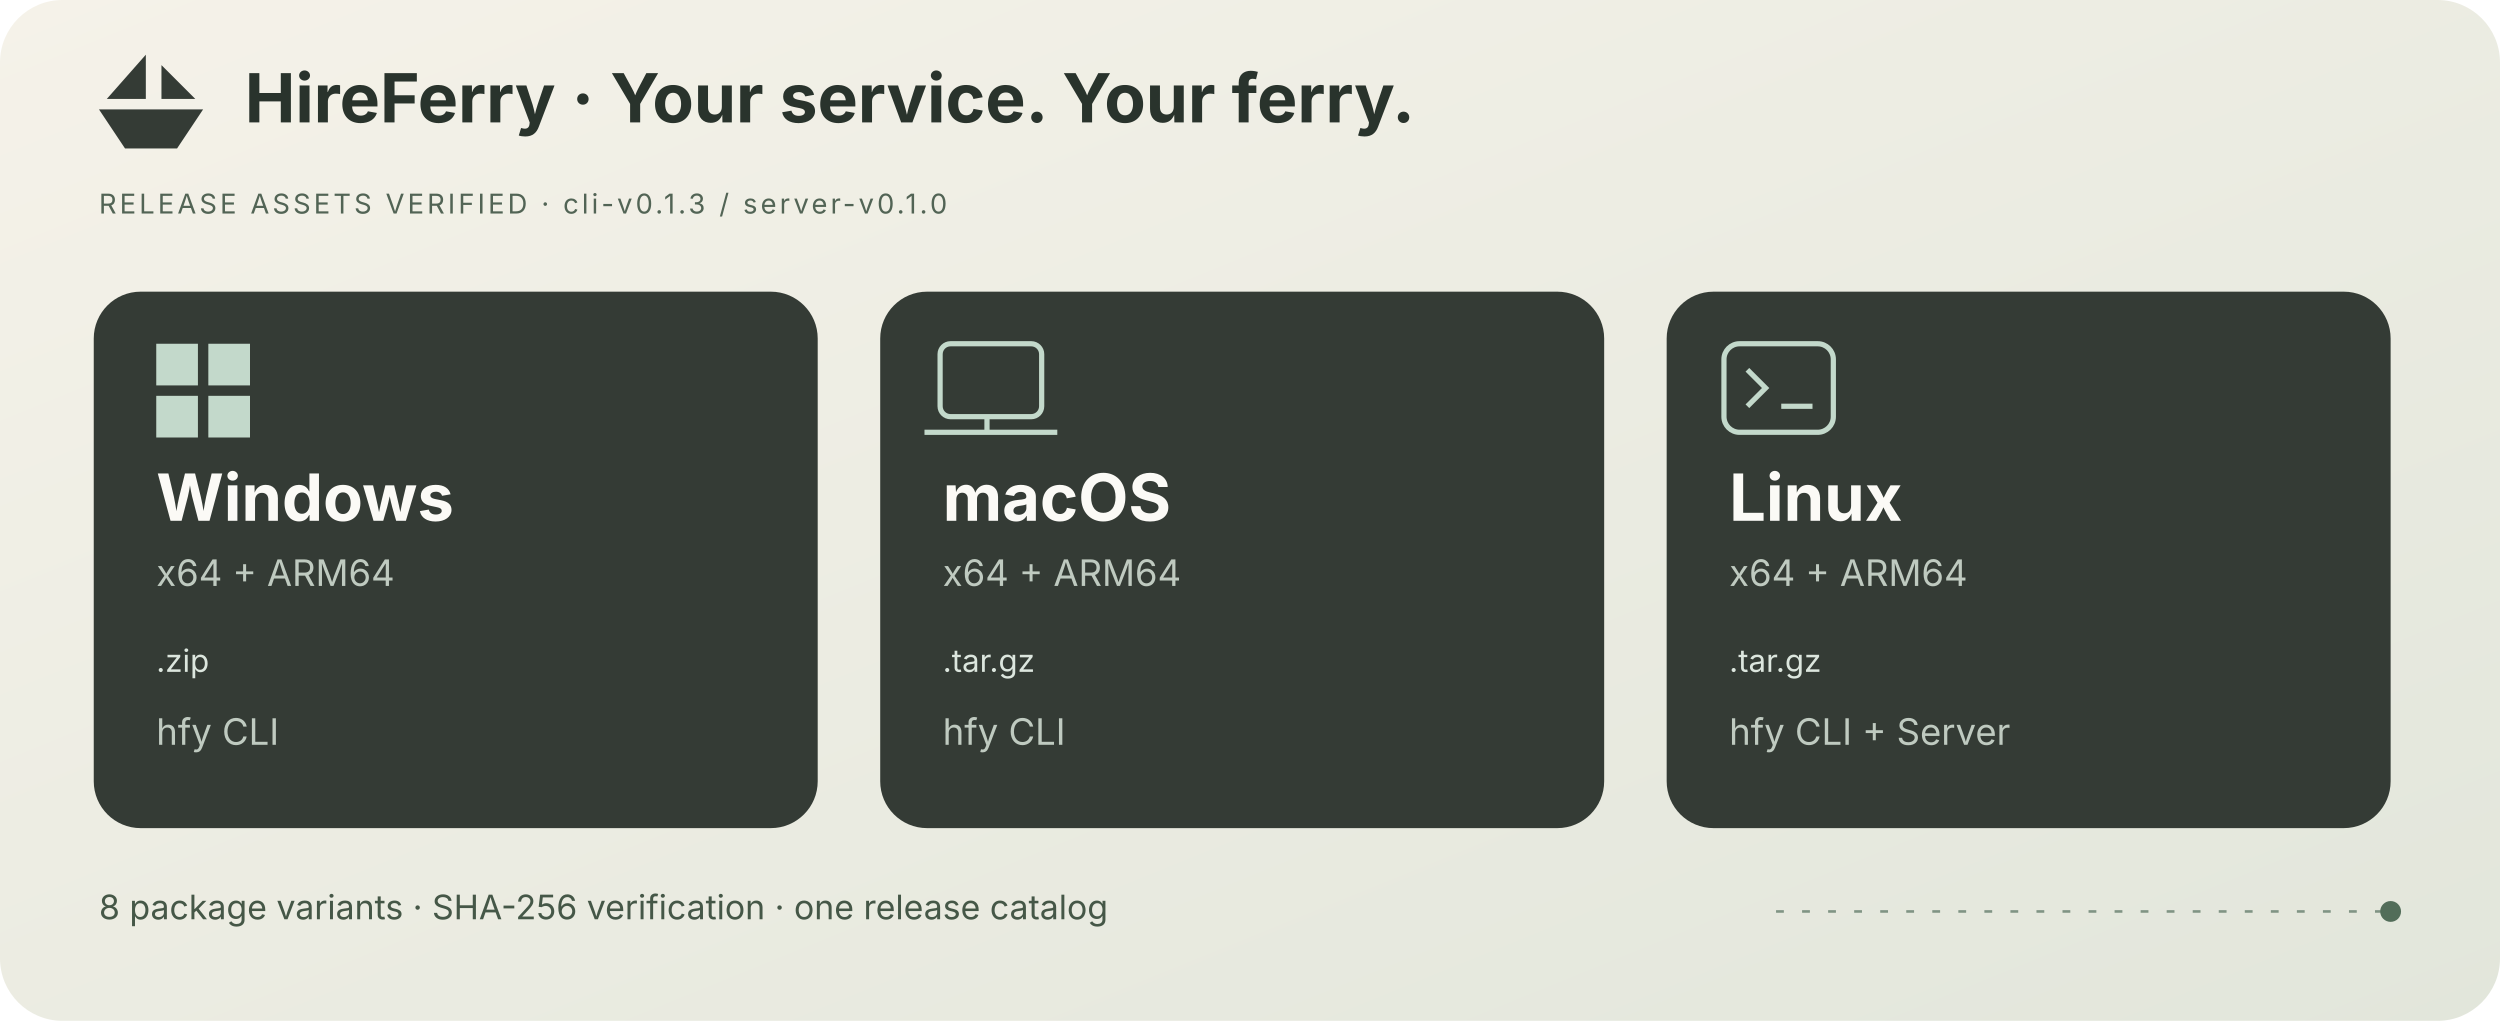
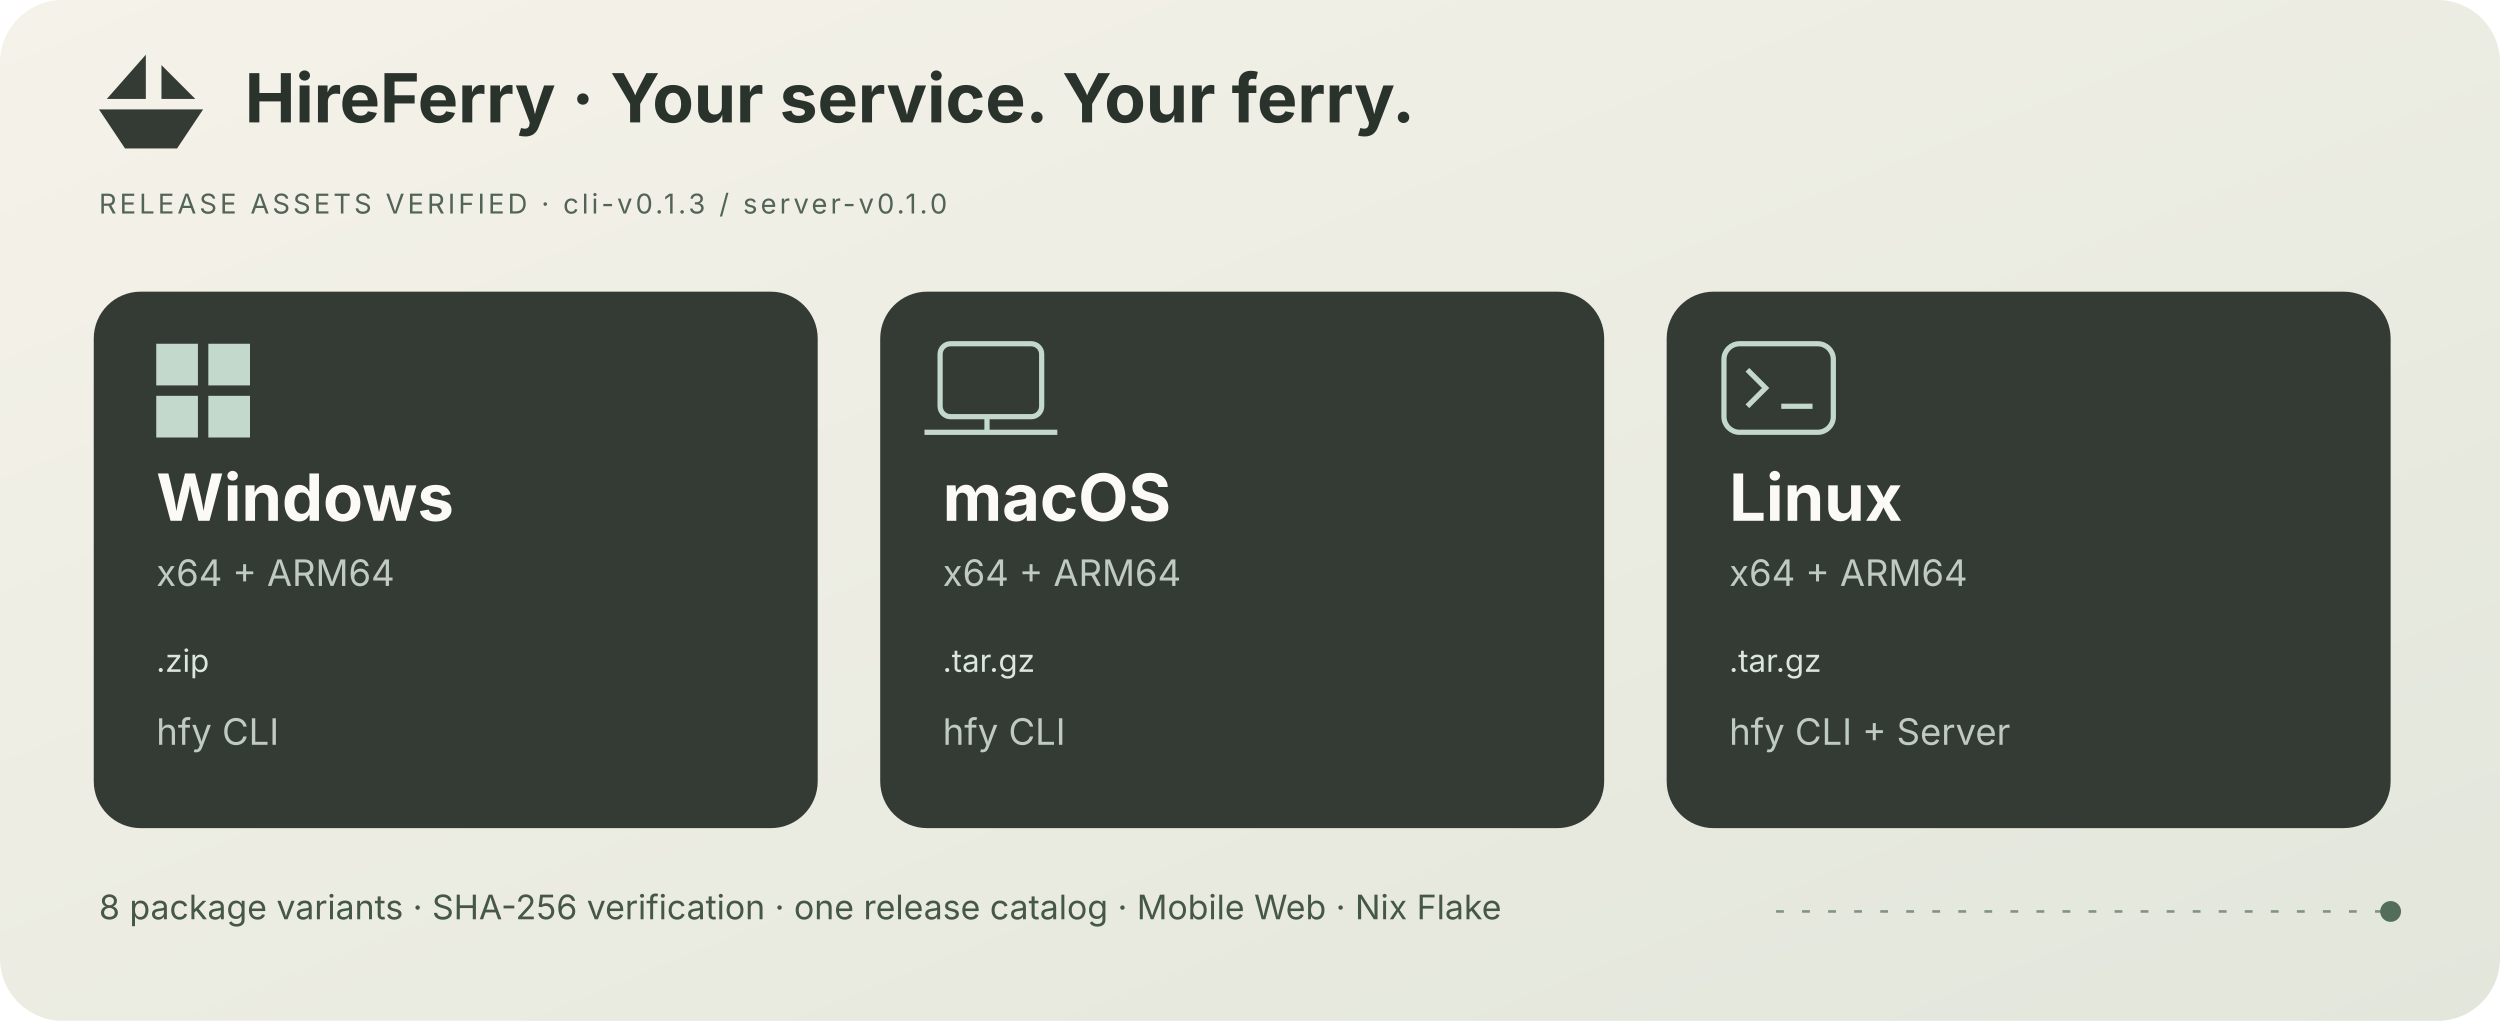
<svg xmlns="http://www.w3.org/2000/svg" width="960" height="392" viewBox="0 0 960 392" role="img" aria-labelledby="title description">
  <defs>
    <linearGradient id="paper" x2="1" y2="1">
      <stop stop-color="#f5f2e9" />
      <stop offset="1" stop-color="#e2e6db" />
    </linearGradient>
  </defs>
  <style>text{font-family:Inter,system-ui,sans-serif}.platform{font-size:25px;font-weight:650;fill:#fbfaf6}.detail{font-size:14px;fill:#bfcac0}.formats{font-size:12px;fill:#dce6de}</style>
  <rect width="960" height="392" rx="24" fill="url(#paper)" />
  <path d="M38 42h40L68 57H48zM56 21v17H41zM62 25l13 13H62z" fill="#343b35" />
  <text x="94" y="47" font-size="26" font-weight="650" fill="#29332c">HireFerry · Your service. Your ferry.</text>
  <text x="38" y="82" font-size="10.5" letter-spacing="1.2" fill="#526455">RELEASE ASSETS VERIFIED · cli-v0.1.3 / server-v0.1.0</text>
  <rect x="36" y="112" width="278" height="206" rx="18" fill="#343b35" />
  <path d="M60 132h16v16h-16zm20 0h16v16h-16zm-20 20h16v16h-16zm20 0h16v16h-16z" fill="#c3d9cb" />
  <text x="60" y="200" class="platform">Windows</text>
  <text x="60" y="225" class="detail">x64 + ARM64</text>
  <text x="60" y="258" class="formats">.zip</text>
  <text x="60" y="286" class="detail">hfy CLI</text>
  <rect x="338" y="112" width="278" height="206" rx="18" fill="#343b35" />
  <rect x="361" y="132" width="39" height="28" rx="4" fill="none" stroke="#c3d9cb" stroke-width="2" />
  <path d="M355 166h51m-27-6v6" stroke="#c3d9cb" stroke-width="2" />
  <text x="362" y="200" class="platform">macOS</text>
  <text x="362" y="225" class="detail">x64 + ARM64</text>
  <text x="362" y="258" class="formats">.tar.gz</text>
  <text x="362" y="286" class="detail">hfy CLI</text>
  <rect x="640" y="112" width="278" height="206" rx="18" fill="#343b35" />
  <rect x="662" y="132" width="42" height="34" rx="6" fill="none" stroke="#c3d9cb" stroke-width="2" />
  <path d="m671 142 7 7-7 7m13 0h12" fill="none" stroke="#c3d9cb" stroke-width="2" />
  <text x="664" y="200" class="platform">Linux</text>
  <text x="664" y="225" class="detail">x64 + ARM64</text>
  <text x="664" y="258" class="formats">.tar.gz</text>
  <text x="664" y="286" class="detail">hfy CLI + Server</text>
-   <text x="38" y="353" font-size="13" fill="#455747">8 package variants · SHA-256 verification · one release catalog</text>
+   <text x="38" y="353" font-size="13" fill="#455747">8 package variants · SHA-256 verification · one release catalog · Mobile Web · Nix Flake</text>
  <path d="M682 350h236" stroke="#809484" stroke-dasharray="3 7" />
  <circle cx="918" cy="350" r="4" fill="#526d59" />
</svg>
